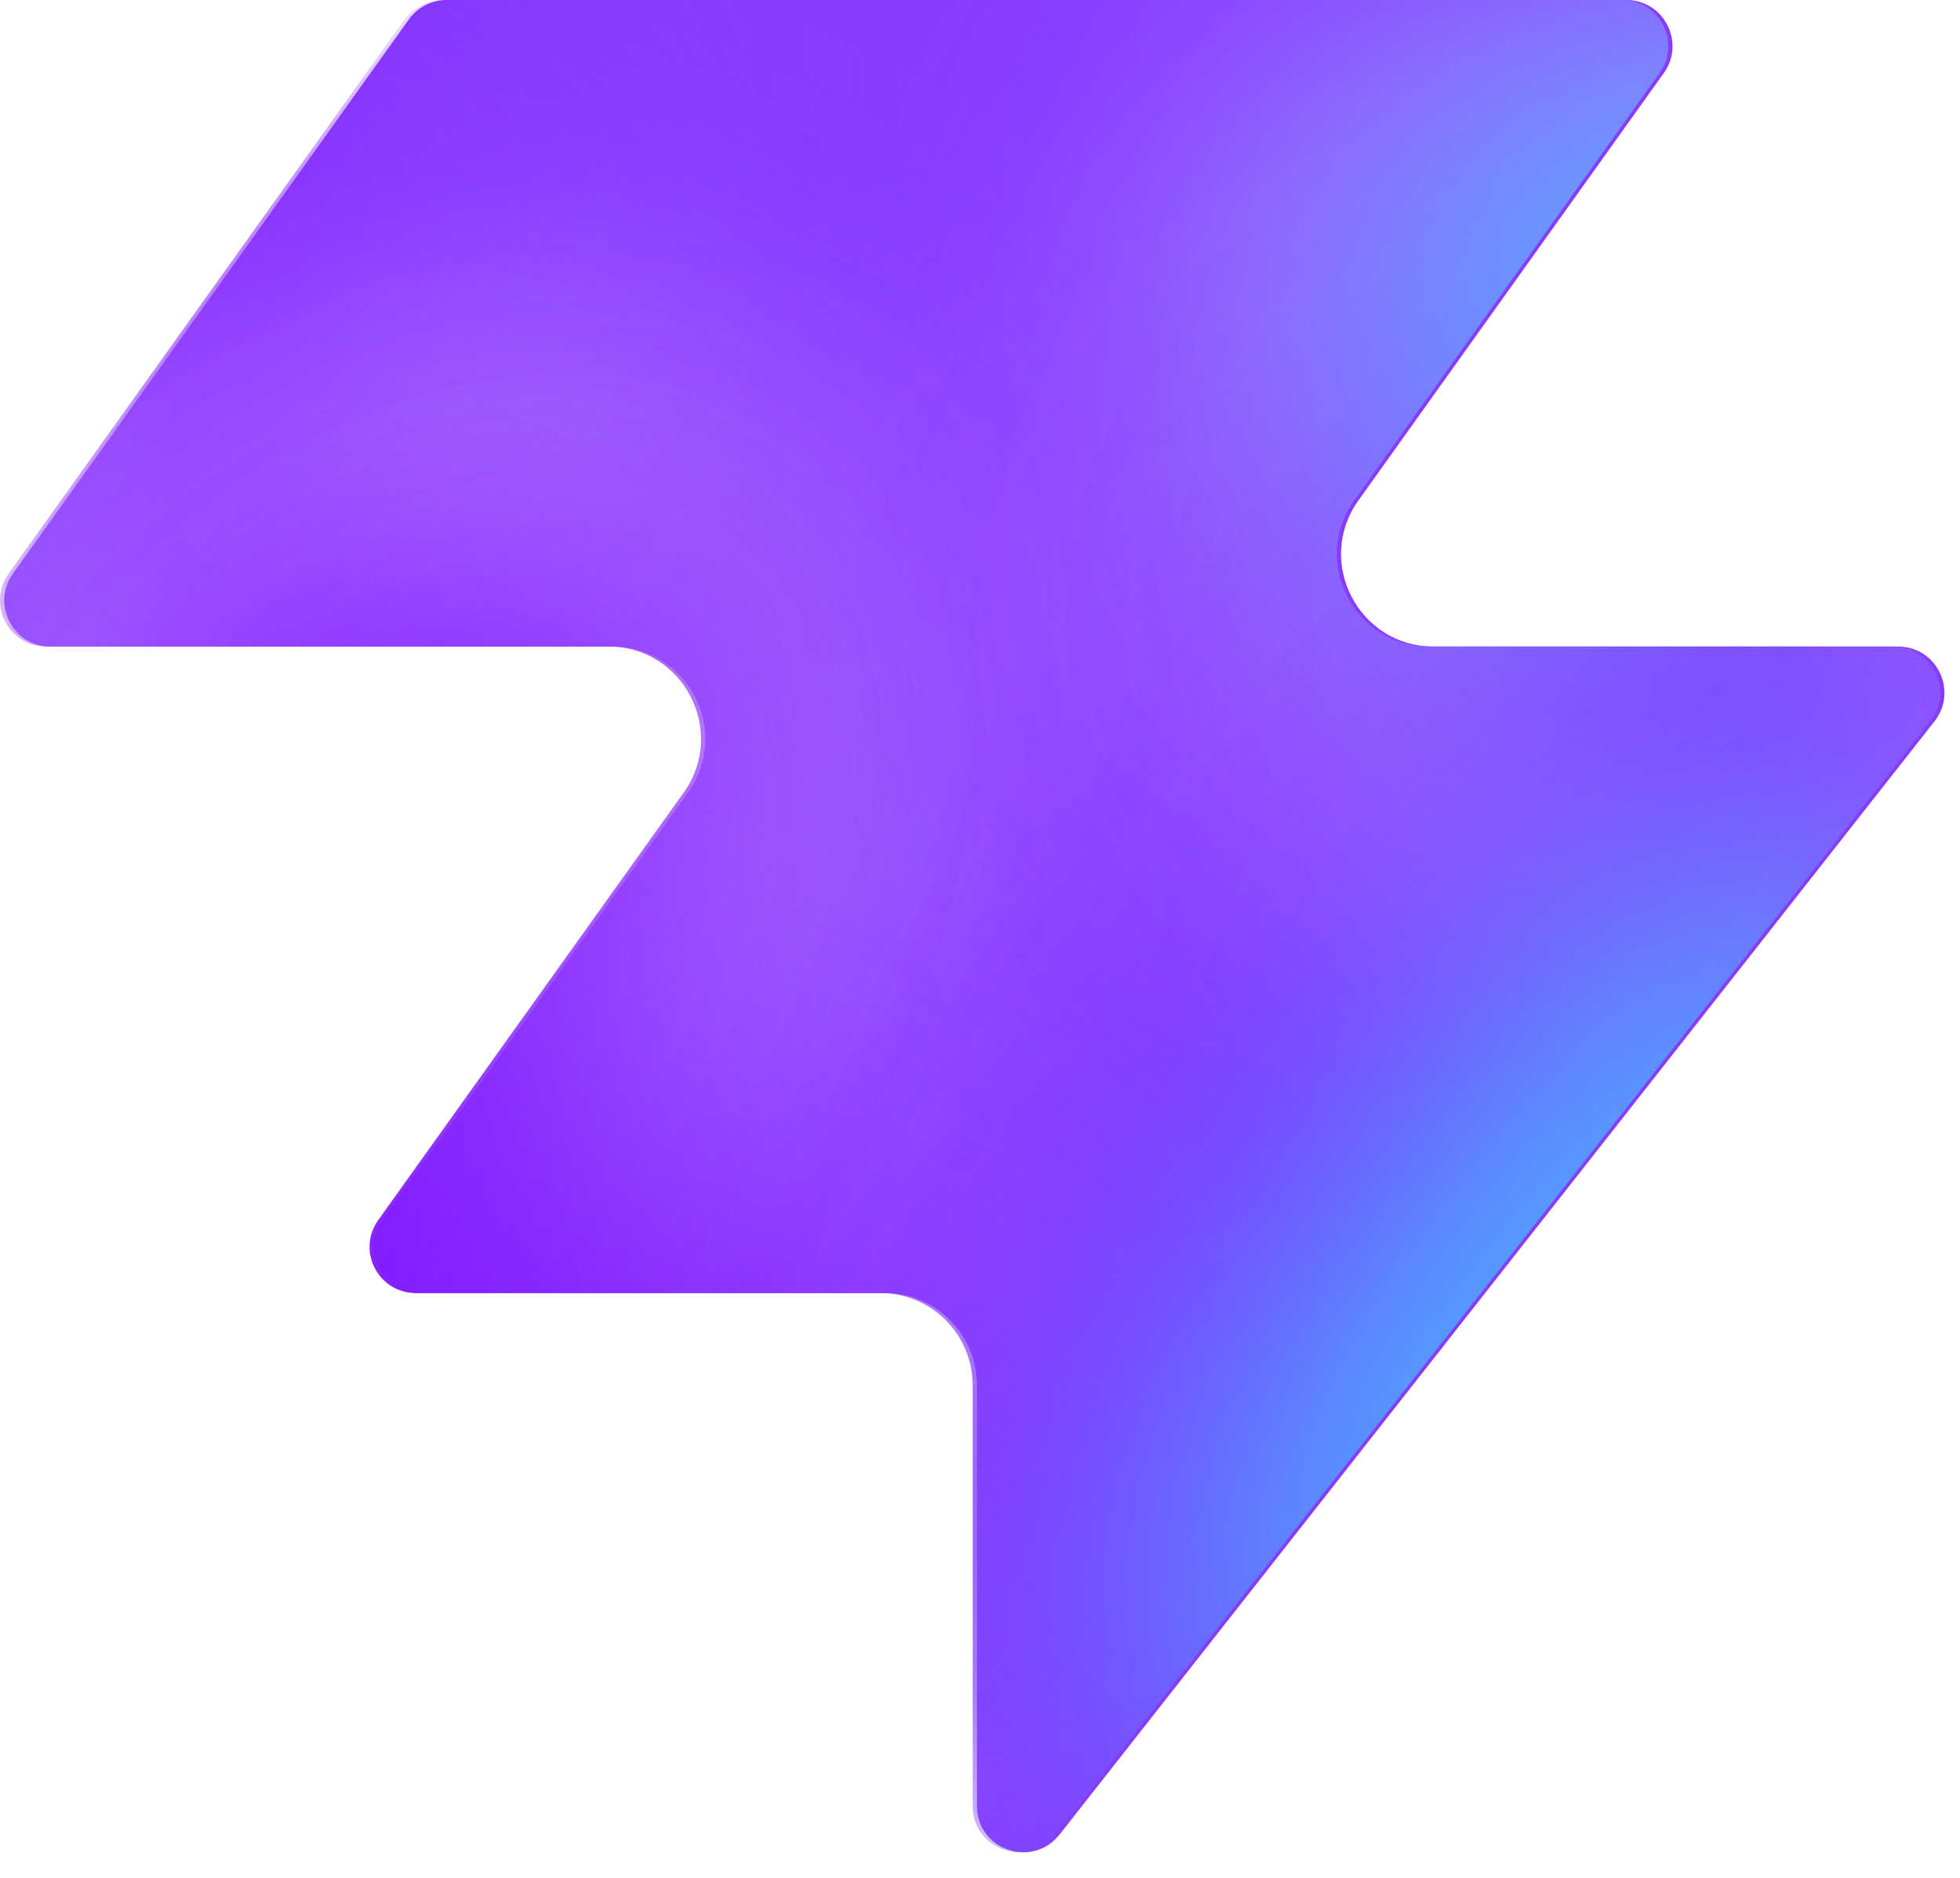
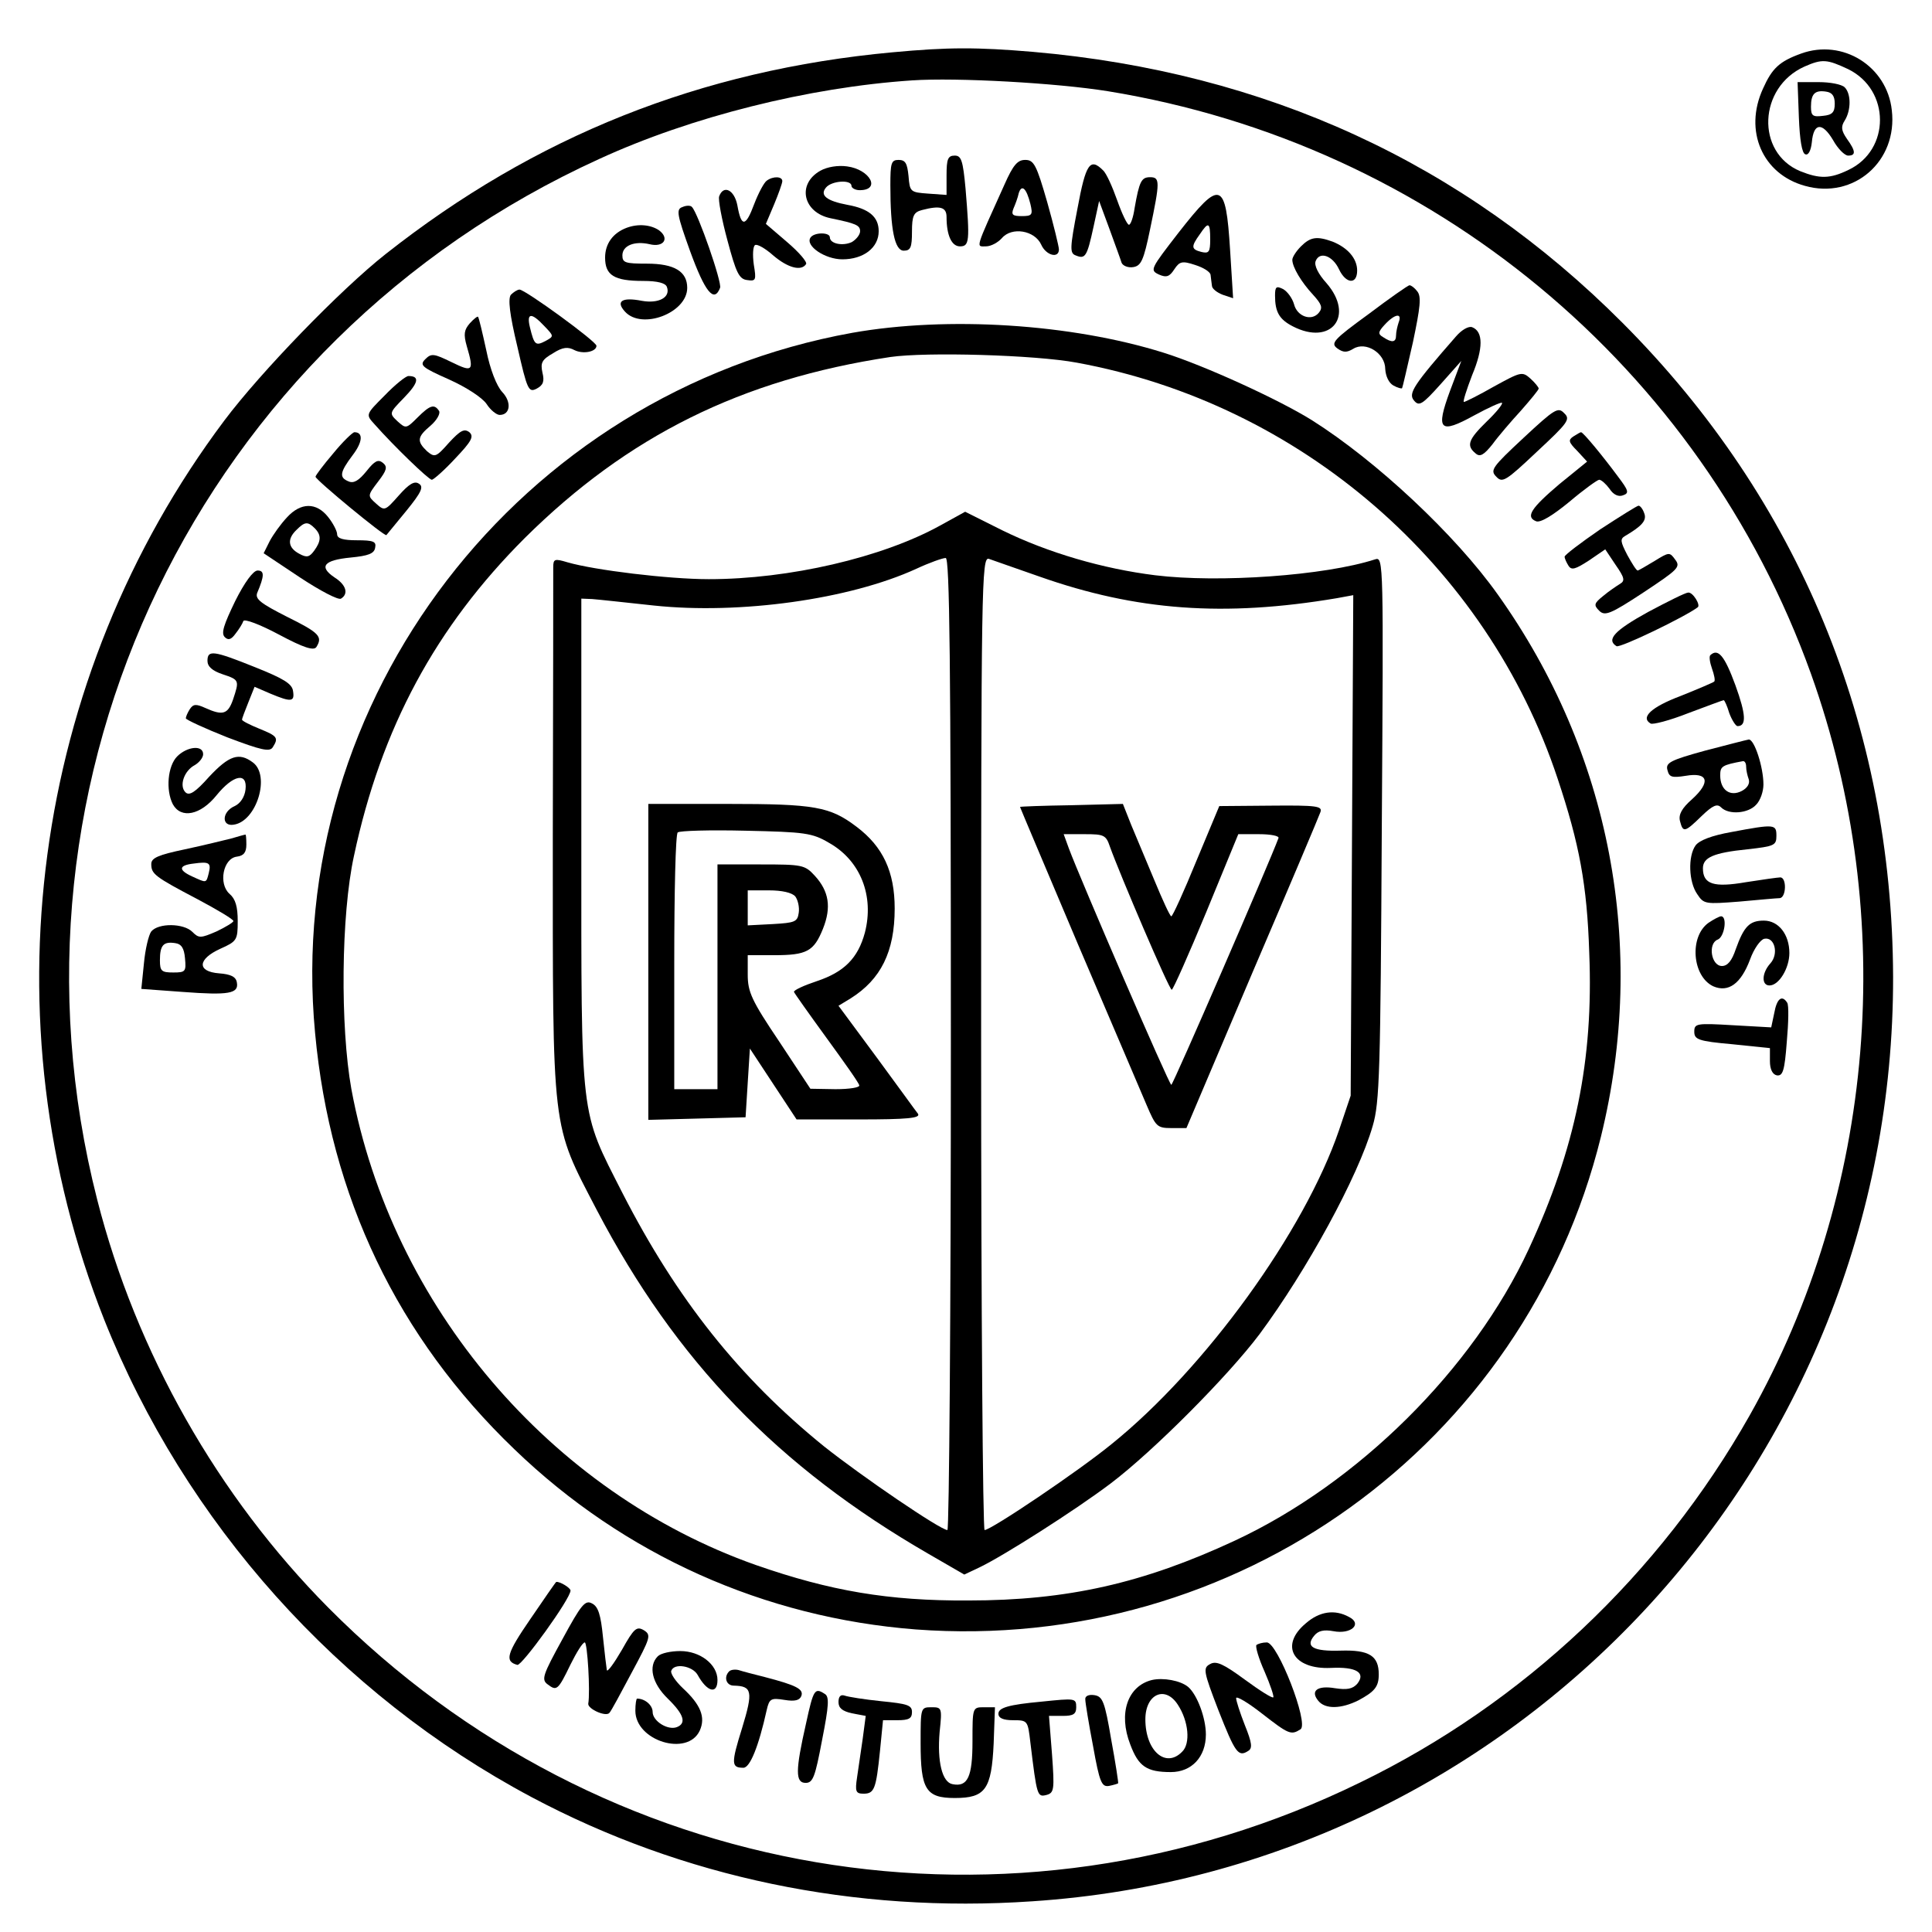
- <svg xmlns="http://www.w3.org/2000/svg" width="48" height="46" fill="none" viewBox="0 0 48 46">
-   <path fill="#863bff" d="M25.946 44.938c-.664.845-2.021.375-2.021-.698V33.937a2.26 2.26 0 0 0-2.262-2.262H10.287c-.92 0-1.456-1.04-.92-1.788l7.48-10.471c1.07-1.497 0-3.578-1.842-3.578H1.237c-.92 0-1.456-1.04-.92-1.788L10.013.474c.214-.297.556-.474.92-.474h28.894c.92 0 1.456 1.04.92 1.788l-7.48 10.471c-1.07 1.498 0 3.579 1.842 3.579h11.377c.943 0 1.473 1.088.89 1.83L25.947 44.94z" style="fill:#863bff;fill:color(display-p3 .525 .23 1);fill-opacity:1" />
-   <mask id="a" width="48" height="46" x="0" y="0" maskUnits="userSpaceOnUse" style="mask-type:alpha">
-     <path fill="#000" d="M25.842 44.938c-.664.844-2.021.375-2.021-.698V33.937a2.26 2.26 0 0 0-2.262-2.262H10.183c-.92 0-1.456-1.04-.92-1.788l7.48-10.471c1.07-1.498 0-3.579-1.842-3.579H1.133c-.92 0-1.456-1.04-.92-1.787L9.91.473c.214-.297.556-.474.92-.474h28.894c.92 0 1.456 1.04.92 1.788l-7.48 10.471c-1.07 1.498 0 3.578 1.842 3.578h11.377c.943 0 1.473 1.088.89 1.832L25.843 44.94z" style="fill:#000;fill-opacity:1" />
-   </mask>
-   <g mask="url(#a)">
-     <g filter="url(#b)">
-       <ellipse cx="5.508" cy="14.704" fill="#ede6ff" rx="5.508" ry="14.704" style="fill:#ede6ff;fill:color(display-p3 .927 .903 1);fill-opacity:1" transform="matrix(.00324 1 1 -.00324 -4.47 31.516)" />
-     </g>
-     <g filter="url(#c)">
-       <ellipse cx="10.399" cy="29.851" fill="#ede6ff" rx="10.399" ry="29.851" style="fill:#ede6ff;fill:color(display-p3 .927 .903 1);fill-opacity:1" transform="matrix(.00324 1 1 -.00324 -39.328 7.883)" />
-     </g>
-     <g filter="url(#d)">
-       <ellipse cx="5.508" cy="30.487" fill="#7e14ff" rx="5.508" ry="30.487" style="fill:#7e14ff;fill:color(display-p3 .492 .077 1);fill-opacity:1" transform="rotate(89.814 -25.913 -14.639)scale(1 -1)" />
-     </g>
-     <g filter="url(#e)">
-       <ellipse cx="5.508" cy="30.599" fill="#7e14ff" rx="5.508" ry="30.599" style="fill:#7e14ff;fill:color(display-p3 .492 .077 1);fill-opacity:1" transform="rotate(89.814 -32.644 -3.334)scale(1 -1)" />
-     </g>
-     <g filter="url(#f)">
-       <ellipse cx="5.508" cy="30.599" fill="#7e14ff" rx="5.508" ry="30.599" style="fill:#7e14ff;fill:color(display-p3 .492 .077 1);fill-opacity:1" transform="matrix(.00324 1 1 -.00324 -34.34 30.47)" />
-     </g>
-     <g filter="url(#g)">
-       <ellipse cx="14.072" cy="22.078" fill="#ede6ff" rx="14.072" ry="22.078" style="fill:#ede6ff;fill:color(display-p3 .927 .903 1);fill-opacity:1" transform="rotate(93.35 24.506 48.493)scale(-1 1)" />
-     </g>
-     <g filter="url(#h)">
-       <ellipse cx="3.47" cy="21.501" fill="#7e14ff" rx="3.47" ry="21.501" style="fill:#7e14ff;fill:color(display-p3 .492 .077 1);fill-opacity:1" transform="rotate(89.009 28.708 47.59)scale(-1 1)" />
-     </g>
-     <g filter="url(#i)">
-       <ellipse cx="3.47" cy="21.501" fill="#7e14ff" rx="3.47" ry="21.501" style="fill:#7e14ff;fill:color(display-p3 .492 .077 1);fill-opacity:1" transform="rotate(89.009 28.708 47.59)scale(-1 1)" />
-     </g>
-     <g filter="url(#j)">
-       <ellipse cx=".387" cy="8.972" fill="#7e14ff" rx="4.407" ry="29.108" style="fill:#7e14ff;fill:color(display-p3 .492 .077 1);fill-opacity:1" transform="rotate(39.51 .387 8.972)" />
-     </g>
-     <g filter="url(#k)">
-       <ellipse cx="47.523" cy="-6.092" fill="#7e14ff" rx="4.407" ry="29.108" style="fill:#7e14ff;fill:color(display-p3 .492 .077 1);fill-opacity:1" transform="rotate(37.892 47.523 -6.092)" />
-     </g>
-     <g filter="url(#l)">
-       <ellipse cx="41.412" cy="6.333" fill="#47bfff" rx="5.971" ry="9.665" style="fill:#47bfff;fill:color(display-p3 .28 .748 1);fill-opacity:1" transform="rotate(37.892 41.412 6.333)" />
-     </g>
-     <g filter="url(#m)">
-       <ellipse cx="-1.879" cy="38.332" fill="#7e14ff" rx="4.407" ry="29.108" style="fill:#7e14ff;fill:color(display-p3 .492 .077 1);fill-opacity:1" transform="rotate(37.892 -1.88 38.332)" />
-     </g>
-     <g filter="url(#n)">
-       <ellipse cx="-1.879" cy="38.332" fill="#7e14ff" rx="4.407" ry="29.108" style="fill:#7e14ff;fill:color(display-p3 .492 .077 1);fill-opacity:1" transform="rotate(37.892 -1.88 38.332)" />
-     </g>
-     <g filter="url(#o)">
-       <ellipse cx="35.651" cy="29.907" fill="#7e14ff" rx="4.407" ry="29.108" style="fill:#7e14ff;fill:color(display-p3 .492 .077 1);fill-opacity:1" transform="rotate(37.892 35.651 29.907)" />
-     </g>
-     <g filter="url(#p)">
-       <ellipse cx="38.418" cy="32.4" fill="#47bfff" rx="5.971" ry="15.297" style="fill:#47bfff;fill:color(display-p3 .28 .748 1);fill-opacity:1" transform="rotate(37.892 38.418 32.4)" />
-     </g>
+ <svg xmlns="http://www.w3.org/2000/svg" version="1.0" width="447pt" height="447pt" viewBox="0 0 447 447" preserveAspectRatio="xMidYMid meet">
+   <g transform="translate(0,447) scale(0.1,-0.1)" fill="#000000" stroke="none">
+     <path d="M2065 4349 c-444 -41 -827 -194 -1173 -467 -104 -82 -289 -273 -373 -385 -447 -596 -552 -1388 -278 -2080 187 -470 542 -867 989 -1105 350 -186 747 -269 1158 -241 1122 74 1994 1011 1992 2139 -2 580 -218 1104 -626 1513 -369 370 -825 580 -1364 627 -130 11 -196 11 -325 -1z m498 -90 c750 -122 1372 -638 1627 -1348 202 -564 149 -1200 -142 -1716 -208 -368 -524 -666 -901 -849 -806 -394 -1754 -233 -2387 404 -256 258 -445 591 -535 944 -250 978 237 1987 1161 2408 213 98 485 166 724 182 104 7 335 -6 453 -25z" />
+     <path d="M2190 4064 l0 -45 -42 3 c-42 3 -43 4 -46 41 -3 29 -7 37 -23 37 -17 0 -19 -7 -19 -59 0 -102 10 -151 31 -151 16 0 19 8 19 44 0 37 4 45 23 50 42 11 57 7 57 -16 0 -43 12 -68 31 -68 22 0 23 12 13 133 -6 66 -10 77 -25 77 -16 0 -19 -8 -19 -46z" />
+     <path d="M2324 4043 c-69 -153 -66 -143 -43 -143 12 0 28 9 37 19 23 27 76 18 91 -15 11 -25 41 -33 41 -11 0 6 -12 56 -27 109 -25 87 -31 98 -51 98 -18 0 -28 -12 -48 -57z m60 -45 c6 -25 4 -28 -20 -28 -21 0 -25 3 -19 18 4 9 10 25 12 35 7 22 18 11 27 -25z" />
+     <path d="M1898 4075 c-55 -31 -40 -97 24 -110 58 -12 68 -16 68 -30 0 -8 -9 -19 -19 -25 -21 -10 -51 -4 -51 11 0 12 -37 12 -45 -1 -12 -19 34 -50 74 -50 49 0 84 27 84 65 0 33 -22 52 -72 61 -48 9 -65 22 -50 40 13 16 59 19 59 4 0 -5 9 -10 19 -10 50 0 24 48 -29 55 -21 3 -46 -1 -62 -10z" />
+     <path d="M2493 3988 c-18 -93 -18 -104 -4 -109 22 -9 26 -3 41 66 l13 60 24 -65 c13 -36 26 -71 28 -78 3 -7 15 -12 27 -10 18 3 24 15 39 88 23 110 23 120 0 120 -20 0 -25 -9 -36 -72 -3 -21 -9 -38 -13 -38 -4 0 -16 25 -27 56 -11 31 -25 63 -33 70 -30 30 -40 15 -59 -88z" />
+     <path d="M1774 4052 c-6 -4 -19 -28 -29 -54 -20 -54 -30 -54 -39 -3 -7 36 -32 48 -42 21 -3 -7 6 -54 19 -102 20 -75 27 -90 46 -92 20 -3 21 0 15 36 -3 22 -2 42 3 45 5 3 24 -8 42 -24 34 -29 65 -37 76 -20 3 5 -17 28 -44 51 l-49 42 19 45 c10 24 19 49 19 54 0 11 -21 12 -36 1z" />
+     <path d="M2727 3932 c-65 -84 -67 -87 -46 -97 18 -8 25 -5 36 12 12 18 18 20 48 10 19 -6 36 -16 36 -24 1 -7 2 -18 3 -24 0 -7 12 -16 25 -21 l24 -8 -7 112 c-10 160 -22 164 -119 40z m73 -16 c0 -29 -3 -33 -20 -29 -24 6 -25 12 -4 41 20 30 24 28 24 -12z" />
+     <path d="M1579 3991 c-15 -5 -13 -17 18 -103 34 -93 55 -120 69 -84 5 12 -51 173 -65 187 -3 4 -13 4 -22 0z" />
+     <path d="M1450 3943 c-32 -12 -50 -37 -50 -69 0 -41 21 -54 88 -54 34 0 52 -5 55 -14 9 -24 -19 -39 -58 -32 -46 9 -61 -1 -39 -25 39 -43 144 -3 144 55 0 38 -30 56 -93 56 -50 0 -57 2 -57 19 0 23 28 34 63 26 32 -8 47 13 22 32 -19 13 -48 16 -75 6z" />
+     <path d="M3010 3900 c-11 -11 -20 -25 -20 -31 0 -17 21 -52 48 -81 20 -22 23 -30 13 -42 -17 -20 -50 -8 -57 20 -4 14 -15 29 -25 35 -16 8 -19 6 -19 -15 0 -38 10 -55 41 -71 89 -46 144 24 78 100 -19 21 -29 41 -25 51 9 23 39 13 54 -19 16 -34 42 -36 42 -3 0 28 -22 53 -57 67 -36 13 -51 11 -73 -11z" />
+     <path d="M3166 3743 c-81 -59 -88 -67 -72 -79 14 -10 22 -10 37 -1 29 18 74 -10 74 -47 1 -16 8 -32 19 -38 9 -5 19 -8 20 -6 1 1 12 49 25 106 17 81 20 106 10 118 -6 8 -14 14 -18 14 -3 0 -46 -30 -95 -67z m70 -19 c-3 -9 -6 -22 -6 -30 0 -16 -9 -18 -30 -4 -12 7 -12 12 4 29 23 25 41 28 32 5z" />
+     <path d="M1182 3788 c-7 -9 -3 -45 15 -120 23 -101 26 -107 45 -97 15 8 18 17 13 37 -5 23 -1 30 25 45 22 14 34 15 49 7 20 -10 51 -4 51 10 0 10 -165 130 -178 130 -5 0 -14 -6 -20 -12z m77 -72 c23 -24 23 -24 3 -35 -23 -12 -26 -9 -36 32 -8 33 3 35 33 3z" />
+     <path d="M1087 3722 c-13 -15 -15 -25 -7 -53 17 -58 14 -61 -35 -37 -41 20 -47 21 -61 7 -14 -14 -8 -19 55 -47 40 -18 77 -42 87 -57 9 -14 23 -25 30 -25 25 0 28 30 6 53 -13 14 -28 52 -37 97 -9 41 -17 75 -19 77 -1 2 -10 -5 -19 -15z" />
+     <path d="M1972 3700 c-771 -139 -1316 -848 -1243 -1620 35 -379 191 -704 461 -963 254 -245 579 -390 929 -417 740 -55 1409 426 1585 1140 108 439 22 889 -239 1255 -98 138 -281 309 -430 403 -77 48 -250 127 -343 156 -214 67 -500 85 -720 46z m519 -69 c518 -95 949 -468 1113 -963 50 -150 68 -245 73 -403 10 -248 -32 -452 -140 -685 -129 -278 -395 -542 -681 -675 -211 -98 -386 -138 -616 -138 -184 -1 -319 22 -491 82 -476 168 -843 600 -936 1101 -26 145 -24 403 6 540 63 296 189 529 395 735 238 236 501 367 846 419 83 12 334 5 431 -13z" />
+     <path d="M2175 3254 c-134 -74 -349 -124 -535 -124 -94 0 -265 21 -327 39 -30 9 -33 8 -33 -12 0 -12 0 -292 -1 -622 0 -694 -4 -661 102 -865 183 -349 419 -594 767 -795 l83 -48 36 17 c56 27 221 132 303 194 99 75 271 248 344 345 109 147 228 364 262 482 16 54 18 126 21 688 4 616 4 629 -15 623 -117 -38 -362 -55 -509 -37 -121 15 -248 52 -354 104 l-86 43 -58 -32z m25 -1199 c0 -619 -4 -1125 -8 -1125 -16 0 -198 124 -286 194 -195 158 -340 340 -466 586 -99 195 -95 160 -95 810 l0 565 25 -1 c14 -1 78 -8 143 -15 198 -21 452 14 607 85 30 14 61 25 68 25 9 1 12 -230 12 -1124z m205 1081 c224 -79 427 -94 688 -50 l38 7 -3 -579 -3 -579 -27 -80 c-80 -234 -309 -551 -526 -726 -77 -63 -279 -199 -294 -199 -4 0 -8 507 -8 1126 0 1068 1 1126 18 1121 9 -3 62 -22 117 -41z" />
+     <path d="M1500 2245 l0 -366 113 3 112 3 5 80 5 79 54 -82 54 -82 144 0 c113 0 143 3 137 13 -5 6 -48 66 -96 131 l-88 119 28 17 c70 44 102 108 102 208 0 85 -27 143 -88 189 -62 47 -97 53 -299 53 l-183 0 0 -365z m418 275 c73 -41 105 -123 83 -208 -16 -59 -48 -91 -111 -112 -30 -10 -54 -21 -53 -25 1 -3 35 -51 75 -106 40 -55 75 -104 76 -110 2 -5 -22 -9 -55 -9 l-58 1 -72 109 c-64 95 -73 115 -73 155 l0 45 61 0 c76 0 92 9 113 61 20 50 14 87 -19 123 -23 25 -29 26 -125 26 l-100 0 0 -260 0 -260 -50 0 -50 0 0 293 c0 162 3 297 8 301 4 4 75 6 157 4 137 -3 154 -5 193 -28z m-78 -124 c6 -8 10 -25 8 -38 -3 -21 -9 -23 -60 -26 l-58 -3 0 41 0 40 49 0 c30 0 53 -5 61 -14z" />
+     <path d="M2360 2603 c0 -1 61 -145 135 -320 75 -175 146 -342 158 -370 21 -49 24 -53 57 -53 l35 0 152 358 c84 196 155 364 158 373 5 14 -8 16 -114 15 l-120 -1 -53 -127 c-29 -71 -55 -128 -58 -128 -3 0 -20 37 -39 83 -19 45 -43 103 -54 129 l-19 48 -119 -3 c-65 -1 -119 -3 -119 -4z m208 -92 c23 -64 137 -331 143 -331 3 0 39 81 80 180 l74 180 48 0 c27 0 47 -4 45 -9 -21 -57 -244 -571 -248 -571 -5 0 -211 477 -237 547 l-12 33 49 0 c44 0 49 -2 58 -29z" />
+     <path d="M3369 3692 c-98 -112 -111 -132 -98 -148 12 -15 19 -11 62 37 l48 54 -26 -69 c-34 -92 -24 -101 56 -57 33 18 62 31 64 29 3 -2 -13 -22 -35 -43 -43 -42 -48 -56 -26 -74 10 -9 19 -4 39 21 13 18 43 53 66 78 22 25 41 48 41 51 0 3 -9 14 -19 23 -19 17 -22 16 -84 -18 -35 -20 -67 -36 -70 -36 -3 0 6 28 19 62 26 62 26 101 0 111 -8 3 -24 -6 -37 -21z" />
+     <path d="M890 3555 c-44 -44 -44 -44 -24 -66 46 -52 126 -129 133 -129 4 0 29 22 54 49 38 40 44 51 33 61 -12 9 -21 4 -47 -24 -30 -34 -33 -35 -51 -20 -24 23 -23 33 8 59 15 13 23 28 20 34 -11 17 -21 14 -50 -15 -26 -26 -27 -26 -46 -9 -20 19 -20 19 15 55 33 34 37 50 10 50 -6 0 -31 -20 -55 -45z" />
+     <path d="M3525 3457 c-73 -68 -78 -75 -63 -90 14 -15 22 -10 94 58 72 67 78 75 63 89 -14 15 -22 10 -94 -57z" />
+     <path d="M771 3421 c-23 -27 -41 -51 -41 -54 0 -7 161 -140 164 -135 1 1 22 27 46 56 35 43 41 56 29 63 -10 7 -23 -1 -46 -27 -32 -36 -33 -37 -53 -19 -20 18 -20 18 5 51 20 26 22 34 11 43 -11 9 -19 5 -38 -19 -17 -21 -29 -29 -41 -24 -23 9 -21 21 9 61 23 30 25 53 4 53 -4 0 -27 -22 -49 -49z" />
+     <path d="M3640 3460 c-12 -8 -11 -13 9 -33 l23 -25 -64 -52 c-66 -56 -79 -76 -54 -86 10 -4 38 13 77 45 33 28 65 51 69 51 5 0 16 -10 24 -21 9 -14 21 -19 31 -15 15 5 13 11 -12 44 -34 46 -80 102 -85 102 -2 0 -10 -5 -18 -10z" />
+     <path d="M664 3273 c-15 -16 -32 -40 -40 -55 l-14 -28 84 -56 c47 -31 89 -53 95 -49 18 11 12 32 -15 49 -37 25 -25 40 37 46 41 4 55 9 57 23 3 14 -4 17 -42 17 -32 0 -46 4 -46 14 0 7 -9 25 -21 40 -27 34 -63 34 -95 -1z m64 -25 c16 -16 15 -30 -1 -52 -11 -15 -17 -17 -35 -7 -26 14 -28 34 -6 55 19 19 26 20 42 4z" />
+     <path d="M3702 3245 c-45 -31 -82 -59 -82 -63 0 -4 4 -13 9 -21 7 -11 16 -8 47 12 l38 26 24 -36 c21 -30 22 -37 10 -44 -8 -5 -26 -17 -39 -28 -21 -17 -22 -21 -9 -34 13 -13 26 -8 102 42 80 53 87 59 74 76 -13 18 -14 18 -48 -3 -20 -12 -37 -22 -39 -22 -3 0 -13 16 -24 36 -16 31 -17 37 -5 44 39 23 51 36 44 53 -3 9 -9 17 -13 17 -3 0 -43 -25 -89 -55z" />
+     <path d="M544 3079 c-26 -54 -33 -74 -24 -83 8 -8 15 -6 25 8 8 10 16 23 18 29 2 6 39 -8 82 -31 58 -31 81 -38 87 -29 15 24 7 33 -68 70 -61 31 -74 41 -69 55 17 40 17 52 1 52 -10 0 -30 -27 -52 -71z" />
+     <path d="M3813 3054 c-78 -43 -97 -64 -73 -79 8 -5 159 68 188 90 7 5 -11 35 -22 34 -6 0 -48 -21 -93 -45z" />
+     <path d="M480 2941 c0 -13 11 -23 35 -31 39 -13 39 -14 24 -59 -12 -34 -24 -37 -64 -19 -22 10 -28 9 -36 -3 -5 -8 -9 -17 -9 -21 0 -3 43 -23 96 -44 79 -30 98 -34 105 -23 14 22 11 26 -31 43 -22 9 -40 18 -40 21 0 3 7 21 15 41 l14 35 37 -16 c48 -20 56 -19 52 6 -2 17 -22 29 -87 55 -97 39 -111 41 -111 15z" />
+     <path d="M3957 2954 c-3 -3 -1 -17 4 -31 5 -14 8 -28 5 -30 -2 -2 -37 -17 -77 -33 -69 -26 -94 -50 -70 -64 5 -3 44 7 87 24 43 16 80 30 82 30 2 0 8 -13 13 -30 6 -16 15 -30 19 -30 21 0 20 26 -5 95 -25 68 -40 86 -58 69z" />
+     <path d="M3944 2733 c-80 -22 -91 -28 -86 -45 4 -16 10 -18 42 -13 52 9 59 -14 15 -54 -24 -21 -32 -36 -28 -51 7 -27 11 -26 50 12 26 25 36 29 45 20 18 -18 63 -14 81 6 10 10 17 31 17 47 0 40 -21 105 -34 104 -6 -1 -52 -13 -102 -26z m96 -37 c0 -8 3 -21 6 -29 3 -10 -3 -20 -16 -27 -27 -14 -50 2 -50 36 0 21 4 24 53 33 4 0 7 -5 7 -13z" />
+     <path d="M410 2720 c-22 -22 -27 -78 -10 -111 19 -34 64 -25 101 21 39 48 72 54 67 13 -2 -17 -12 -32 -25 -38 -30 -13 -31 -48 -2 -43 53 8 85 114 44 144 -32 24 -55 16 -101 -33 -32 -36 -46 -45 -55 -36 -15 15 -3 50 22 63 10 6 19 17 19 25 0 22 -37 18 -60 -5z" />
+     <path d="M4006 2545 c-45 -8 -74 -19 -83 -31 -18 -25 -16 -85 4 -113 15 -23 19 -23 97 -17 45 4 87 8 94 8 15 2 16 48 1 48 -5 0 -41 -5 -79 -11 -75 -13 -100 -5 -100 32 0 25 24 36 103 44 62 7 67 9 67 31 0 27 -3 28 -104 9z" />
+     <path d="M535 2530 c-16 -4 -65 -16 -107 -25 -62 -13 -78 -20 -78 -34 0 -23 7 -29 108 -82 45 -24 82 -46 82 -50 0 -3 -18 -14 -39 -24 -37 -16 -41 -16 -56 -1 -20 20 -78 21 -95 1 -6 -8 -14 -41 -17 -74 l-6 -59 96 -7 c106 -8 130 -4 125 22 -2 13 -14 19 -41 21 -52 4 -50 33 3 57 38 17 40 20 40 64 0 33 -5 51 -19 63 -26 23 -15 82 17 86 16 2 22 10 22 28 0 13 -1 24 -2 23 -2 0 -16 -4 -33 -9z m-52 -80 c-6 -24 -5 -23 -38 -8 -33 15 -32 26 3 30 36 5 41 2 35 -22z m-55 -197 c3 -31 1 -33 -27 -33 -27 0 -31 3 -31 28 0 35 8 44 35 40 15 -2 21 -12 23 -35z" />
+     <path d="M3953 2335 c-45 -32 -38 -124 11 -147 35 -15 64 6 85 62 9 25 24 46 33 48 24 5 34 -35 14 -57 -20 -22 -21 -51 -2 -51 22 0 46 40 46 75 0 43 -25 75 -59 75 -33 0 -46 -13 -65 -66 -9 -27 -19 -39 -32 -39 -25 0 -33 52 -10 61 16 6 23 54 8 54 -4 0 -17 -7 -29 -15z" />
+     <path d="M4105 2126 l-7 -33 -89 5 c-84 5 -89 4 -89 -15 0 -18 9 -22 88 -29 l87 -9 0 -30 c0 -19 6 -31 16 -33 14 -2 18 11 23 77 4 45 5 85 1 91 -12 19 -24 10 -30 -24z" />
+     <path d="M1227 724 c-55 -80 -60 -98 -30 -106 10 -3 123 153 123 172 0 6 -24 21 -33 20 -1 0 -28 -39 -60 -86z" />
+     <path d="M1301 677 c-45 -82 -49 -93 -34 -104 21 -16 24 -14 53 46 14 28 28 51 33 51 6 0 13 -114 8 -142 -1 -12 41 -31 49 -21 4 4 27 47 52 94 43 80 45 86 28 97 -17 10 -23 5 -51 -45 -18 -31 -34 -53 -35 -47 -1 5 -5 39 -9 77 -5 51 -11 70 -25 77 -16 9 -25 -2 -69 -83z" />
+     <path d="M3021 714 c-61 -51 -29 -107 58 -103 59 3 82 -11 61 -37 -11 -12 -24 -14 -51 -10 -41 7 -58 -6 -39 -29 16 -20 53 -19 93 1 37 20 47 31 47 60 0 43 -22 57 -88 55 -64 -2 -83 9 -61 35 9 11 22 14 44 10 41 -8 68 17 36 33 -33 18 -68 13 -100 -15z" />
+     <path d="M2907 664 c-3 -3 5 -31 19 -62 13 -30 22 -57 20 -59 -2 -3 -32 16 -66 41 -49 36 -66 44 -80 36 -17 -9 -16 -16 19 -107 39 -99 46 -109 69 -94 10 6 9 18 -8 60 -11 28 -20 56 -20 62 0 6 27 -10 59 -35 63 -49 68 -51 90 -37 20 13 -53 201 -78 201 -10 0 -20 -3 -24 -6z" />
+     <path d="M1522 638 c-23 -23 -13 -63 23 -98 37 -36 44 -57 21 -66 -21 -8 -56 14 -56 35 0 16 -18 31 -36 31 -2 0 -4 -13 -4 -28 0 -70 121 -107 149 -46 14 31 2 60 -39 98 -17 16 -29 34 -27 40 6 19 49 12 61 -9 22 -40 46 -46 46 -12 0 36 -40 67 -86 67 -22 0 -45 -5 -52 -12z" />
+     <path d="M1687 603 c-13 -13 -7 -33 11 -33 42 -1 45 -13 19 -98 -26 -83 -25 -92 3 -92 15 0 35 48 54 134 6 26 10 28 41 23 24 -4 35 -1 39 9 6 16 -12 25 -85 44 -24 6 -51 13 -60 16 -8 2 -18 1 -22 -3z" />
+     <path d="M2665 583 c-56 -14 -78 -77 -50 -149 19 -51 38 -64 94 -64 48 0 81 35 81 87 0 38 -20 92 -41 110 -18 15 -58 22 -84 16z m60 -57 c25 -38 30 -90 10 -109 -38 -39 -85 2 -85 75 0 59 46 79 75 34z" />
+     <path d="M1865 483 c-25 -110 -25 -138 -1 -138 17 0 22 14 38 99 16 81 17 101 6 107 -23 15 -26 10 -43 -68z" />
+     <path d="M1940 532 c0 -14 9 -21 31 -26 l32 -6 -7 -53 c-4 -28 -10 -69 -13 -89 -5 -33 -3 -38 15 -38 25 0 29 11 38 99 l7 71 33 0 c27 0 34 4 34 19 0 16 -11 19 -71 25 -39 4 -77 10 -85 13 -9 3 -14 -2 -14 -15z" />
+     <path d="M2511 538 c0 -7 8 -56 18 -108 15 -84 20 -95 37 -92 10 2 20 5 21 6 1 1 -6 47 -16 101 -15 89 -20 100 -39 103 -13 2 -22 -2 -21 -10z" />
+     <path d="M2410 533 c-76 -7 -100 -14 -100 -28 0 -10 11 -15 34 -15 34 0 34 -1 40 -52 15 -124 16 -126 37 -121 18 5 19 12 13 94 l-7 89 32 0 c24 0 31 4 31 20 0 21 -2 21 -80 13z" />
+     <path d="M2130 437 c0 -107 12 -127 79 -127 71 0 85 20 90 126 l3 84 -26 0 c-26 0 -26 -1 -26 -79 0 -82 -11 -106 -46 -99 -24 4 -36 52 -30 121 6 56 5 57 -19 57 -25 0 -25 -1 -25 -83z" />
+     <path d="M4167 4346 c-50 -18 -67 -34 -88 -81 -45 -98 -1 -198 97 -225 113 -32 215 57 201 175 -11 102 -114 166 -210 131z m109 -36 c98 -48 98 -187 1 -233 -43 -21 -67 -21 -112 -3 -103 43 -97 194 10 242 41 18 52 17 101 -6z" />
+     <path d="M4162 4198 c2 -51 7 -83 15 -85 7 -3 13 9 15 28 4 45 24 47 49 5 11 -20 27 -36 35 -36 18 0 18 10 -3 39 -13 19 -14 28 -5 42 15 24 15 62 0 77 -7 7 -34 12 -60 12 l-49 0 3 -82z m83 32 c0 -20 -6 -26 -27 -28 -24 -3 -28 0 -28 21 0 30 9 39 35 35 14 -2 20 -10 20 -28z" />
  </g>
-   <defs>
-     <filter id="b" width="60.045" height="41.654" x="-19.77" y="16.149" color-interpolation-filters="sRGB" filterUnits="userSpaceOnUse">
-       <feFlood flood-opacity="0" result="BackgroundImageFix" />
-       <feBlend in="SourceGraphic" in2="BackgroundImageFix" result="shape" />
-       <feGaussianBlur result="effect1_foregroundBlur_2002_17158" stdDeviation="7.659" />
-     </filter>
-     <filter id="c" width="90.34" height="51.437" x="-54.613" y="-7.533" color-interpolation-filters="sRGB" filterUnits="userSpaceOnUse">
-       <feFlood flood-opacity="0" result="BackgroundImageFix" />
-       <feBlend in="SourceGraphic" in2="BackgroundImageFix" result="shape" />
-       <feGaussianBlur result="effect1_foregroundBlur_2002_17158" stdDeviation="7.659" />
-     </filter>
-     <filter id="d" width="79.355" height="29.4" x="-49.64" y="2.03" color-interpolation-filters="sRGB" filterUnits="userSpaceOnUse">
-       <feFlood flood-opacity="0" result="BackgroundImageFix" />
-       <feBlend in="SourceGraphic" in2="BackgroundImageFix" result="shape" />
-       <feGaussianBlur result="effect1_foregroundBlur_2002_17158" stdDeviation="4.596" />
-     </filter>
-     <filter id="e" width="79.579" height="29.4" x="-45.045" y="20.029" color-interpolation-filters="sRGB" filterUnits="userSpaceOnUse">
-       <feFlood flood-opacity="0" result="BackgroundImageFix" />
-       <feBlend in="SourceGraphic" in2="BackgroundImageFix" result="shape" />
-       <feGaussianBlur result="effect1_foregroundBlur_2002_17158" stdDeviation="4.596" />
-     </filter>
-     <filter id="f" width="79.579" height="29.4" x="-43.513" y="21.178" color-interpolation-filters="sRGB" filterUnits="userSpaceOnUse">
-       <feFlood flood-opacity="0" result="BackgroundImageFix" />
-       <feBlend in="SourceGraphic" in2="BackgroundImageFix" result="shape" />
-       <feGaussianBlur result="effect1_foregroundBlur_2002_17158" stdDeviation="4.596" />
-     </filter>
-     <filter id="g" width="74.749" height="58.852" x="15.756" y="-17.901" color-interpolation-filters="sRGB" filterUnits="userSpaceOnUse">
-       <feFlood flood-opacity="0" result="BackgroundImageFix" />
-       <feBlend in="SourceGraphic" in2="BackgroundImageFix" result="shape" />
-       <feGaussianBlur result="effect1_foregroundBlur_2002_17158" stdDeviation="7.659" />
-     </filter>
-     <filter id="h" width="61.377" height="25.362" x="23.548" y="2.284" color-interpolation-filters="sRGB" filterUnits="userSpaceOnUse">
-       <feFlood flood-opacity="0" result="BackgroundImageFix" />
-       <feBlend in="SourceGraphic" in2="BackgroundImageFix" result="shape" />
-       <feGaussianBlur result="effect1_foregroundBlur_2002_17158" stdDeviation="4.596" />
-     </filter>
-     <filter id="i" width="61.377" height="25.362" x="23.548" y="2.284" color-interpolation-filters="sRGB" filterUnits="userSpaceOnUse">
-       <feFlood flood-opacity="0" result="BackgroundImageFix" />
-       <feBlend in="SourceGraphic" in2="BackgroundImageFix" result="shape" />
-       <feGaussianBlur result="effect1_foregroundBlur_2002_17158" stdDeviation="4.596" />
-     </filter>
-     <filter id="j" width="56.045" height="63.649" x="-27.636" y="-22.853" color-interpolation-filters="sRGB" filterUnits="userSpaceOnUse">
-       <feFlood flood-opacity="0" result="BackgroundImageFix" />
-       <feBlend in="SourceGraphic" in2="BackgroundImageFix" result="shape" />
-       <feGaussianBlur result="effect1_foregroundBlur_2002_17158" stdDeviation="4.596" />
-     </filter>
-     <filter id="k" width="54.814" height="64.646" x="20.116" y="-38.415" color-interpolation-filters="sRGB" filterUnits="userSpaceOnUse">
-       <feFlood flood-opacity="0" result="BackgroundImageFix" />
-       <feBlend in="SourceGraphic" in2="BackgroundImageFix" result="shape" />
-       <feGaussianBlur result="effect1_foregroundBlur_2002_17158" stdDeviation="4.596" />
-     </filter>
-     <filter id="l" width="33.541" height="35.313" x="24.641" y="-11.323" color-interpolation-filters="sRGB" filterUnits="userSpaceOnUse">
-       <feFlood flood-opacity="0" result="BackgroundImageFix" />
-       <feBlend in="SourceGraphic" in2="BackgroundImageFix" result="shape" />
-       <feGaussianBlur result="effect1_foregroundBlur_2002_17158" stdDeviation="4.596" />
-     </filter>
-     <filter id="m" width="54.814" height="64.646" x="-29.286" y="6.009" color-interpolation-filters="sRGB" filterUnits="userSpaceOnUse">
-       <feFlood flood-opacity="0" result="BackgroundImageFix" />
-       <feBlend in="SourceGraphic" in2="BackgroundImageFix" result="shape" />
-       <feGaussianBlur result="effect1_foregroundBlur_2002_17158" stdDeviation="4.596" />
-     </filter>
-     <filter id="n" width="54.814" height="64.646" x="-29.286" y="6.009" color-interpolation-filters="sRGB" filterUnits="userSpaceOnUse">
-       <feFlood flood-opacity="0" result="BackgroundImageFix" />
-       <feBlend in="SourceGraphic" in2="BackgroundImageFix" result="shape" />
-       <feGaussianBlur result="effect1_foregroundBlur_2002_17158" stdDeviation="4.596" />
-     </filter>
-     <filter id="o" width="54.814" height="64.646" x="8.244" y="-2.416" color-interpolation-filters="sRGB" filterUnits="userSpaceOnUse">
-       <feFlood flood-opacity="0" result="BackgroundImageFix" />
-       <feBlend in="SourceGraphic" in2="BackgroundImageFix" result="shape" />
-       <feGaussianBlur result="effect1_foregroundBlur_2002_17158" stdDeviation="4.596" />
-     </filter>
-     <filter id="p" width="39.409" height="43.623" x="18.713" y="10.588" color-interpolation-filters="sRGB" filterUnits="userSpaceOnUse">
-       <feFlood flood-opacity="0" result="BackgroundImageFix" />
-       <feBlend in="SourceGraphic" in2="BackgroundImageFix" result="shape" />
-       <feGaussianBlur result="effect1_foregroundBlur_2002_17158" stdDeviation="4.596" />
-     </filter>
-   </defs>
</svg>
